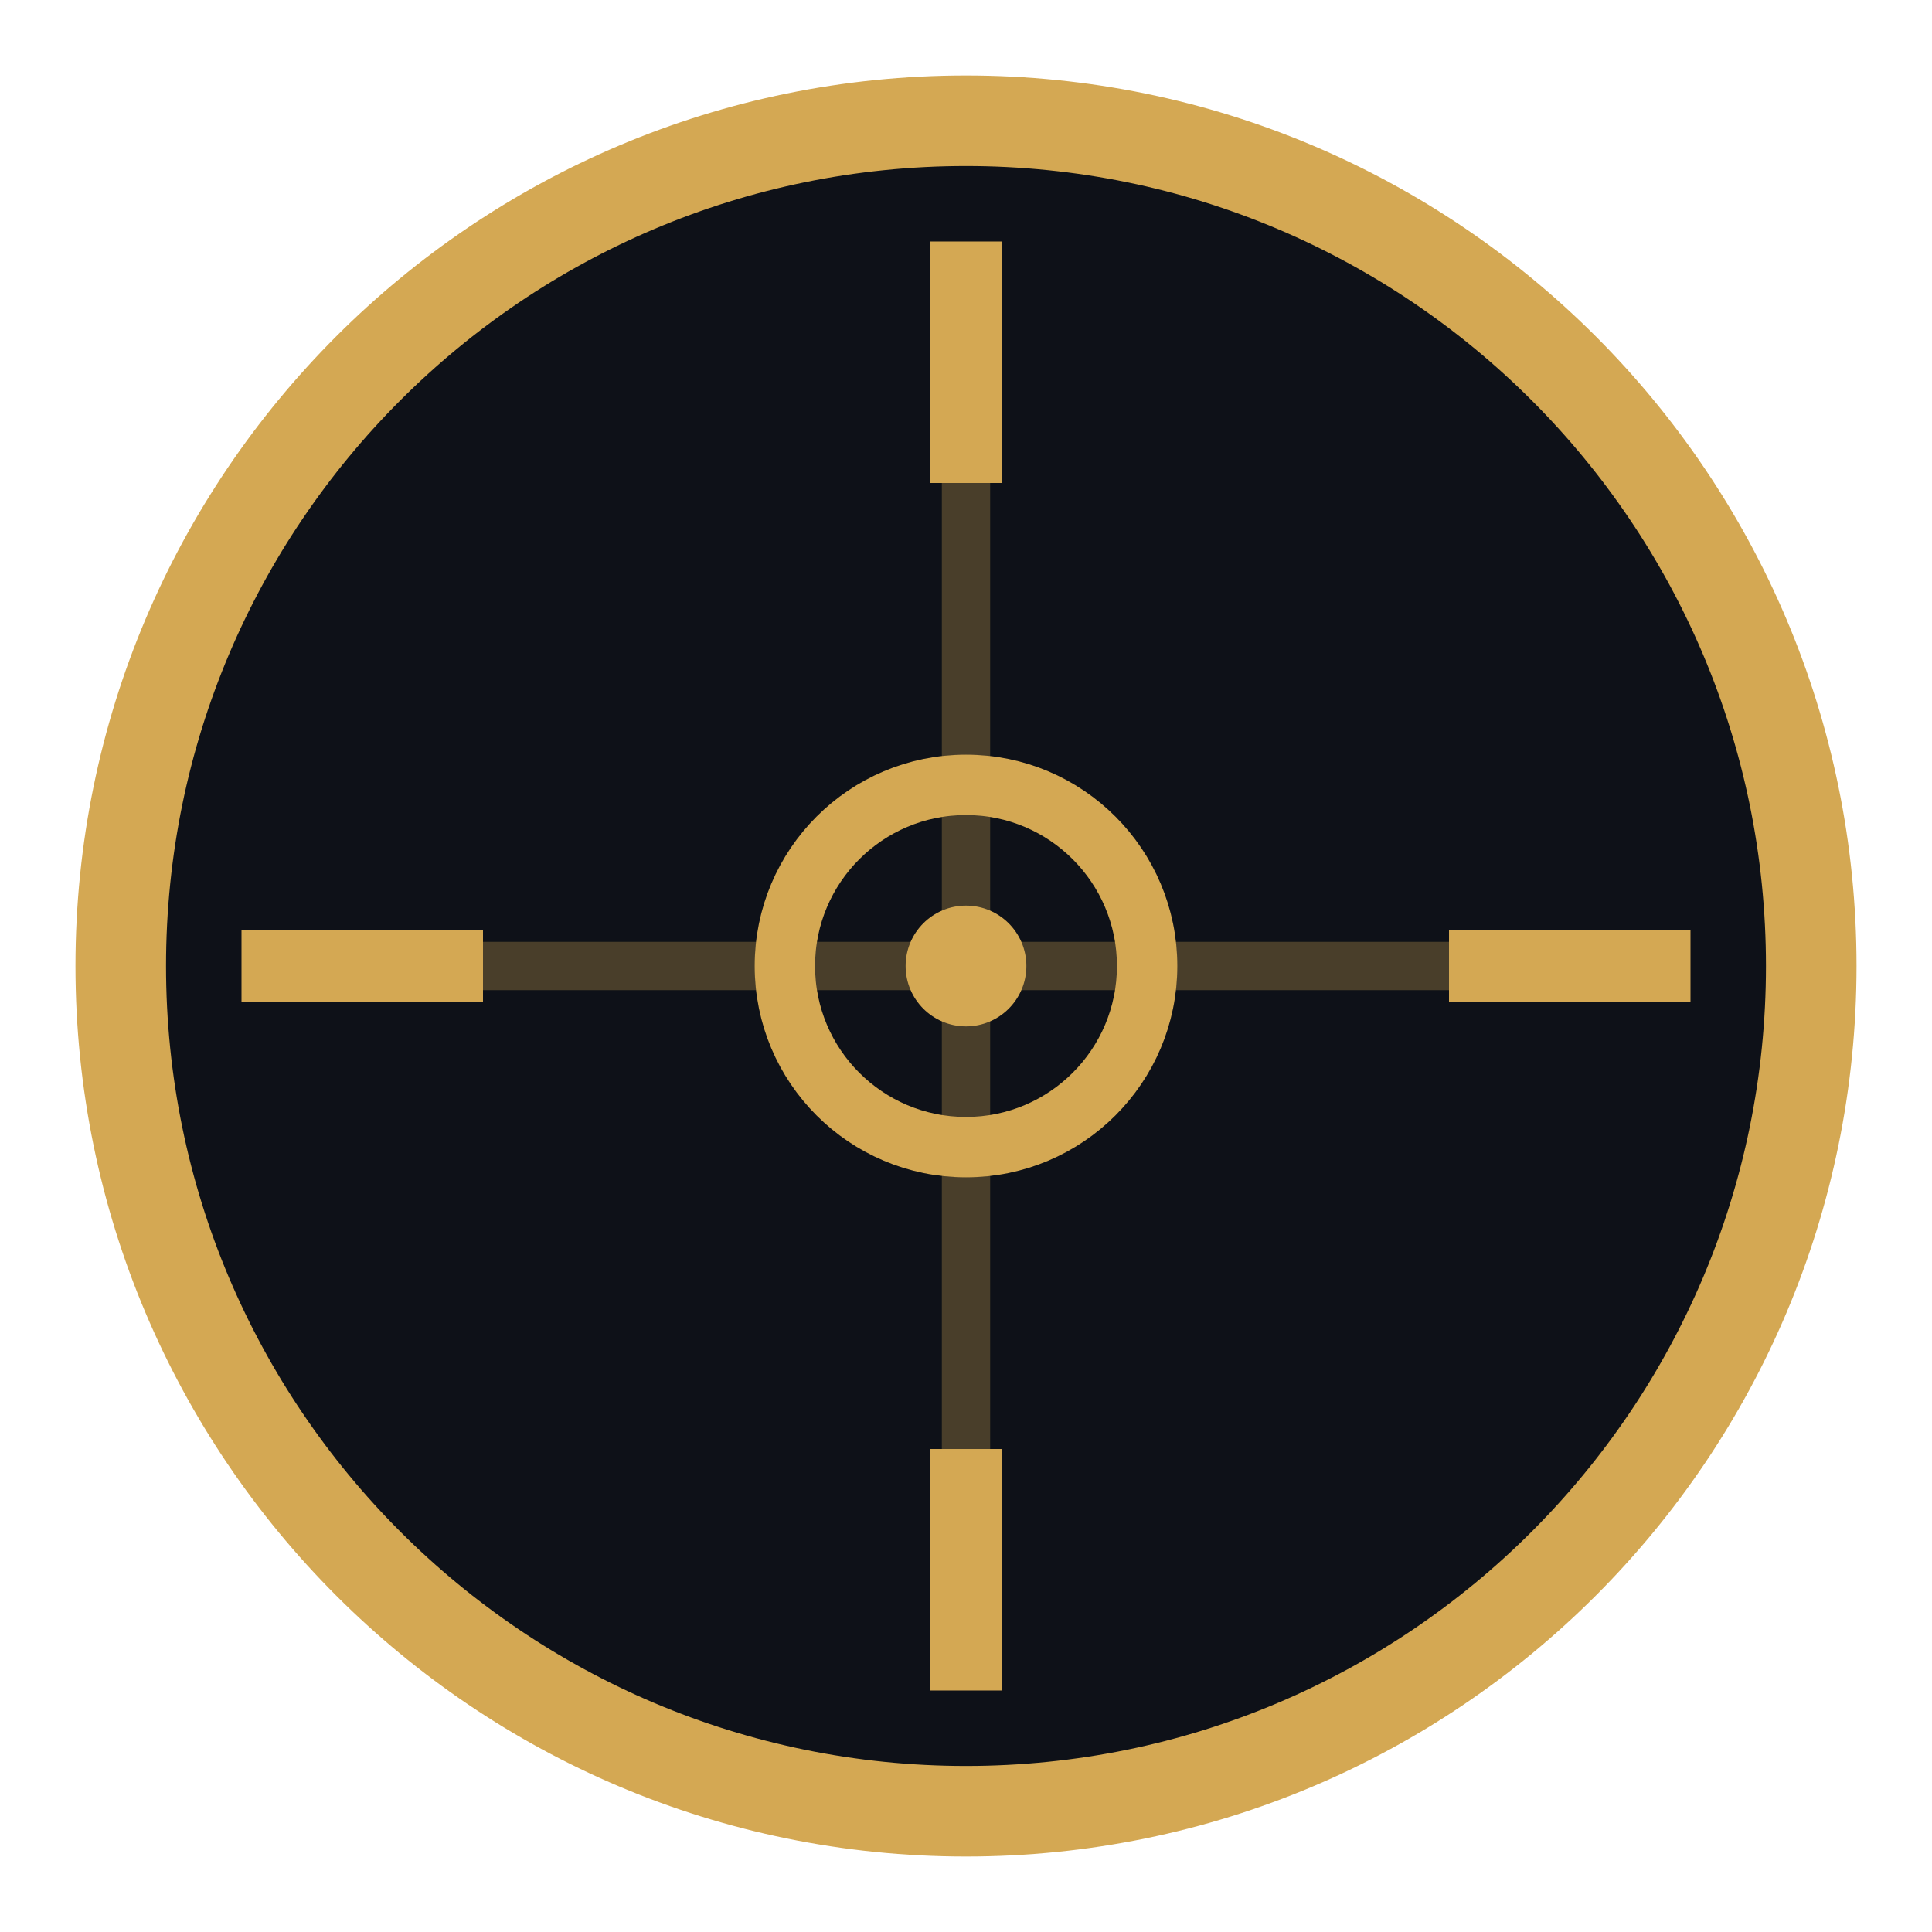
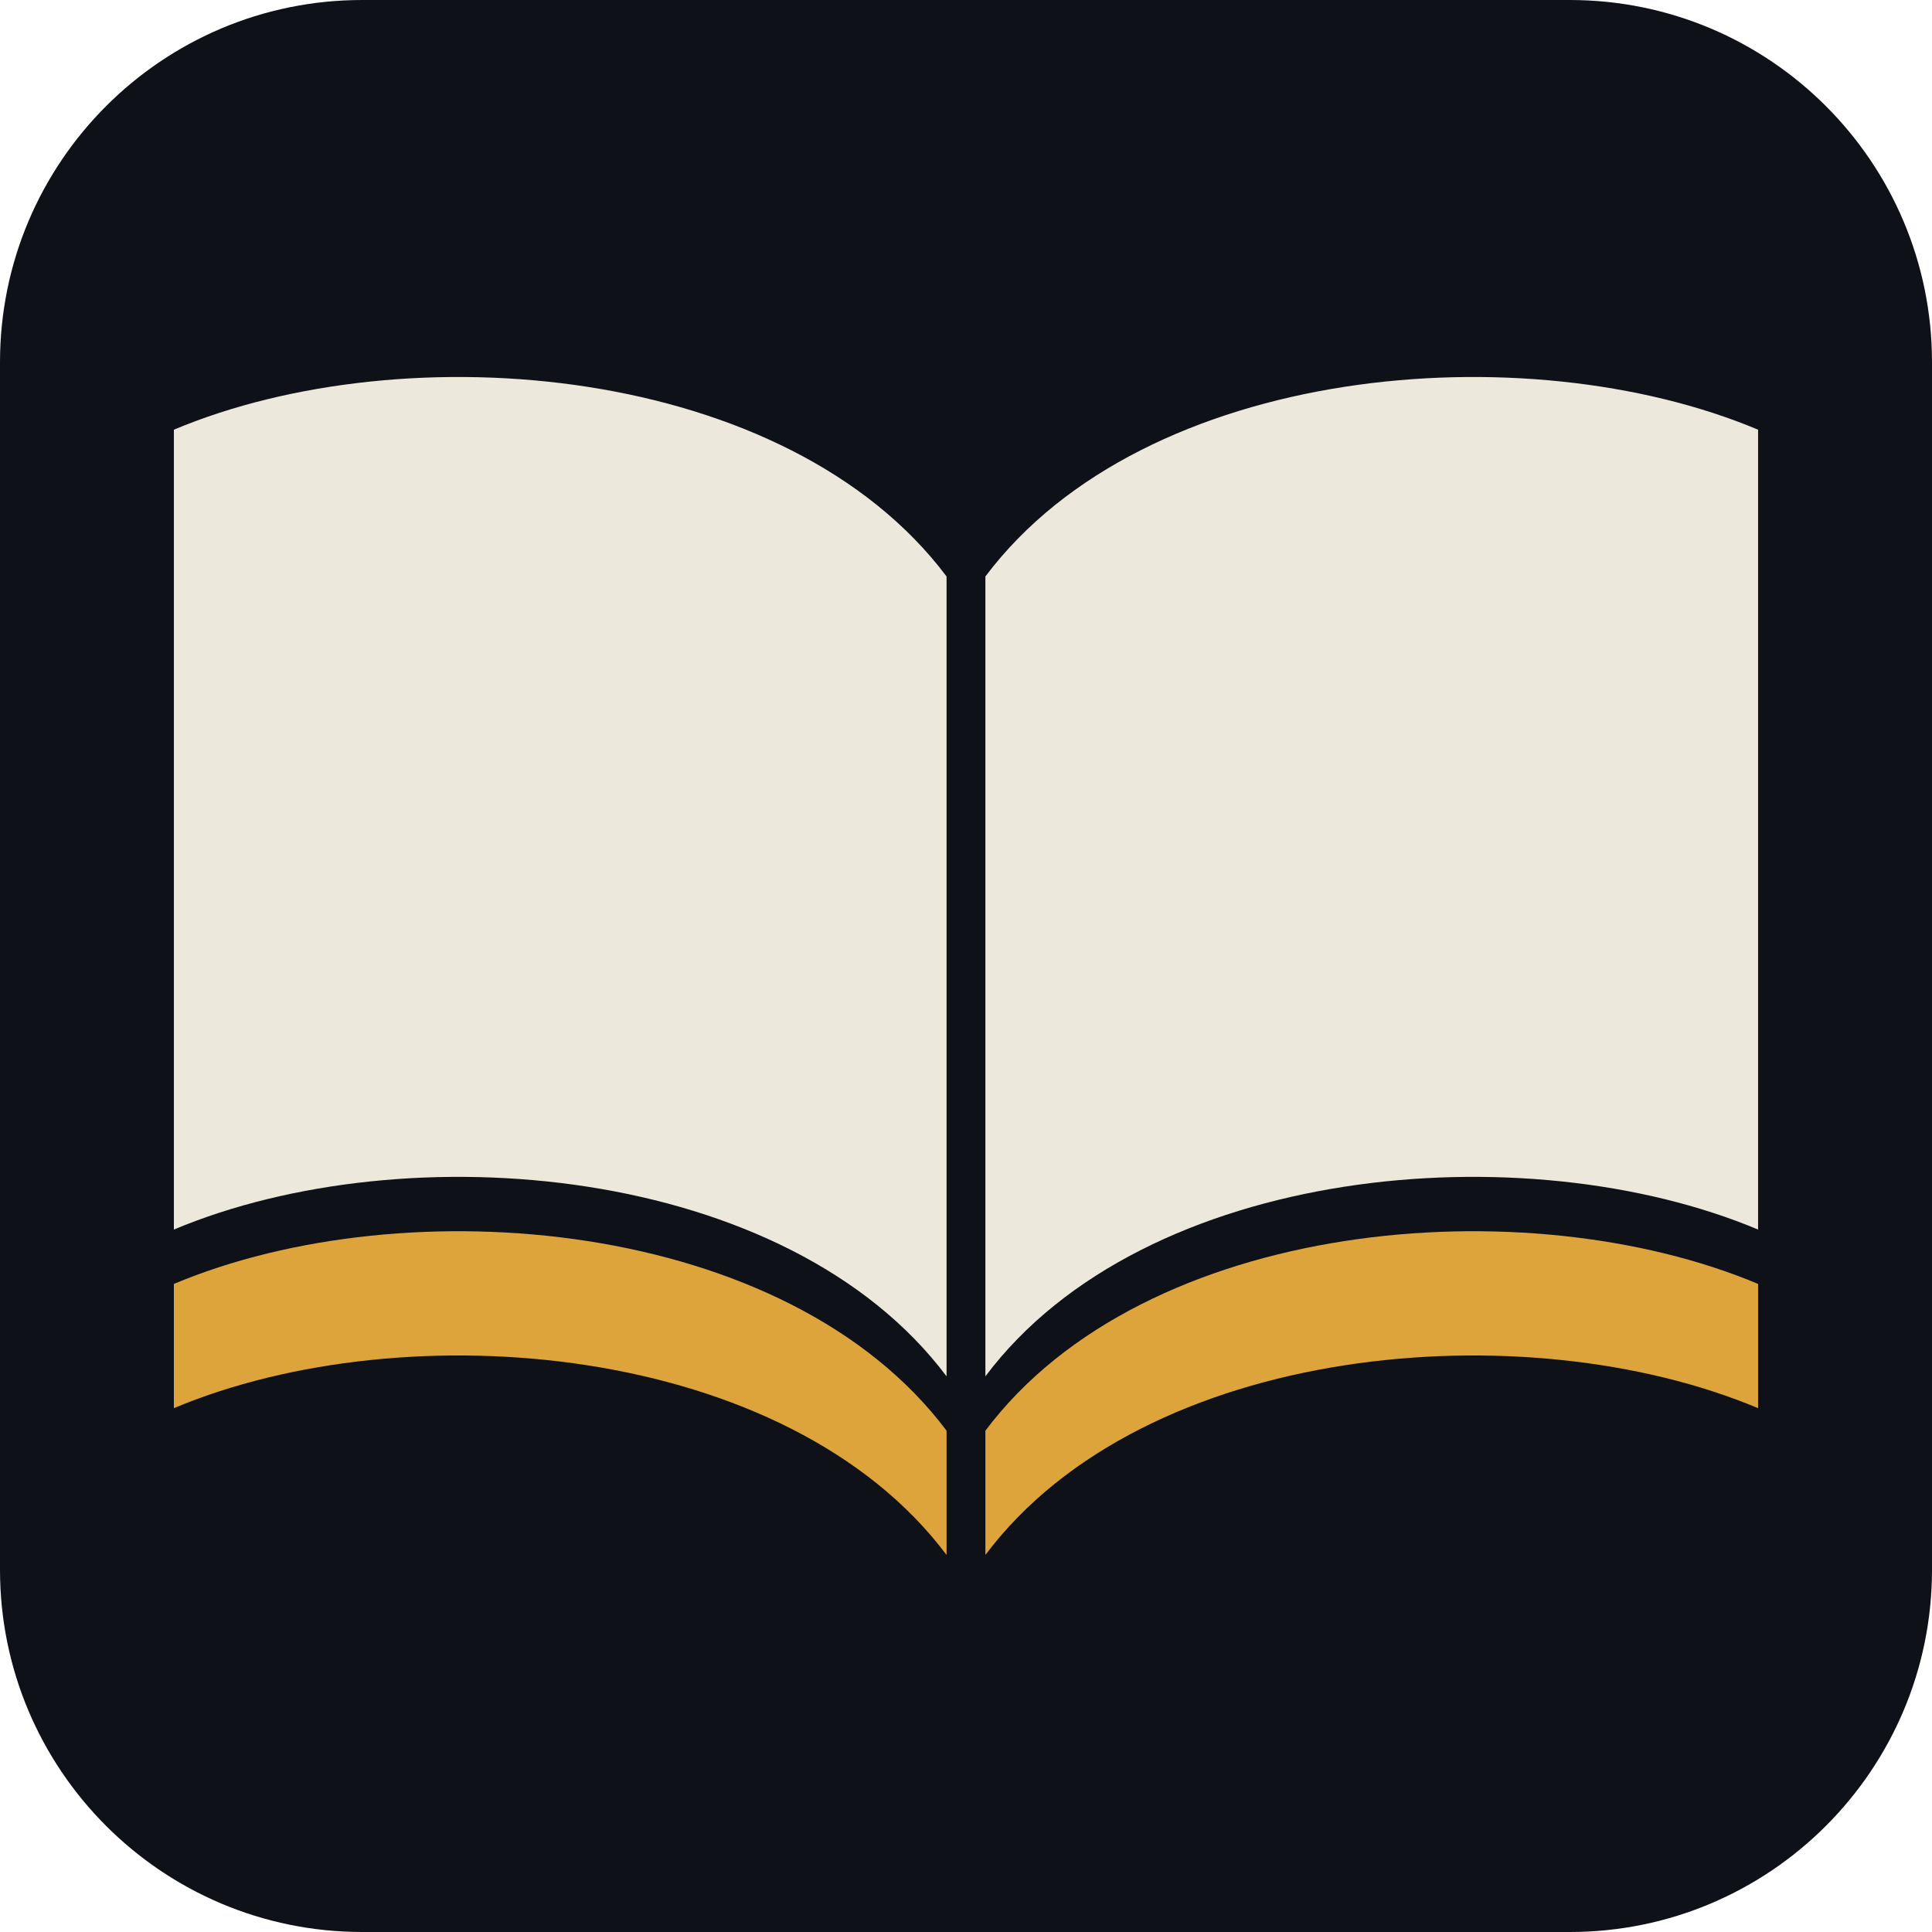
- <svg xmlns="http://www.w3.org/2000/svg" viewBox="0 0 32 32">
-   <circle cx="16" cy="16" r="14" fill="#0e1118" stroke="#d4a853" stroke-width="1.5" />
-   <path d="M16 6 L16 26 M6 16 L26 16" stroke="#d4a853" stroke-width="0.8" opacity="0.3" />
-   <path d="M16 4 L16 8 M16 24 L16 28 M4 16 L8 16 M24 16 L28 16" stroke="#d4a853" stroke-width="1.2" />
-   <circle cx="16" cy="16" r="3" fill="none" stroke="#d4a853" stroke-width="1" />
-   <circle cx="16" cy="16" r="1" fill="#d4a853" />
+ <svg xmlns="http://www.w3.org/2000/svg" viewBox="0 0 512 512">
+   <rect x="0" y="0" width="512" height="512" rx="96" fill="#0e1118" />
+   <g transform="translate(-7.43 -30.29) scale(1.029)">
+     <path d="M52.0,360.1 C112.0,334.9 210.0,343.3 251.0,397.9 L251.0,429.9 C210.0,375.3 112.0,366.9 52.0,392.1 Z" fill="#dda43c" />
+     <path d="M460.0,360.1 C400.0,334.9 302.0,343.3 261.0,397.9 L261.0,429.9 C302.0,375.3 400.0,366.9 460.0,392.1 Z" fill="#dda43c" />
+     <path d="M52.0,140.1 C112.0,114.9 210.0,123.3 251.0,177.9 L251.0,383.9 C210.0,329.3 112.0,320.9 52.0,346.1 Z" fill="#ede8dc" />
+     <path d="M460.0,140.1 C400.0,114.9 302.0,123.3 261.0,177.9 L261.0,383.9 C302.0,329.3 400.0,320.9 460.0,346.1 Z" fill="#ede8dc" />
+   </g>
</svg>
